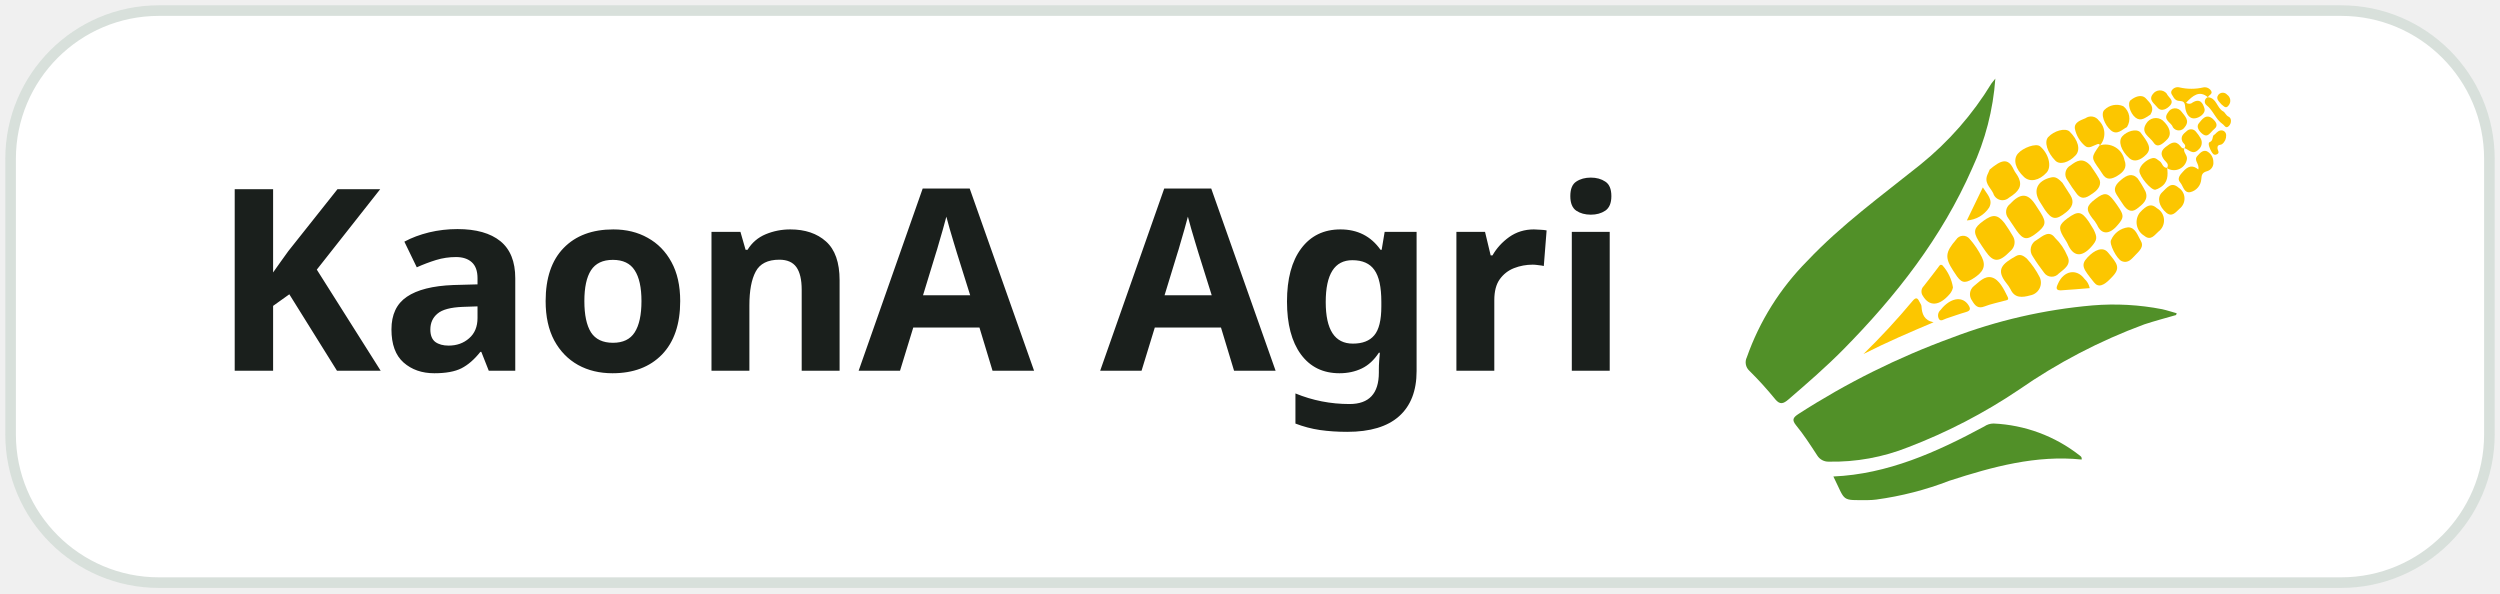
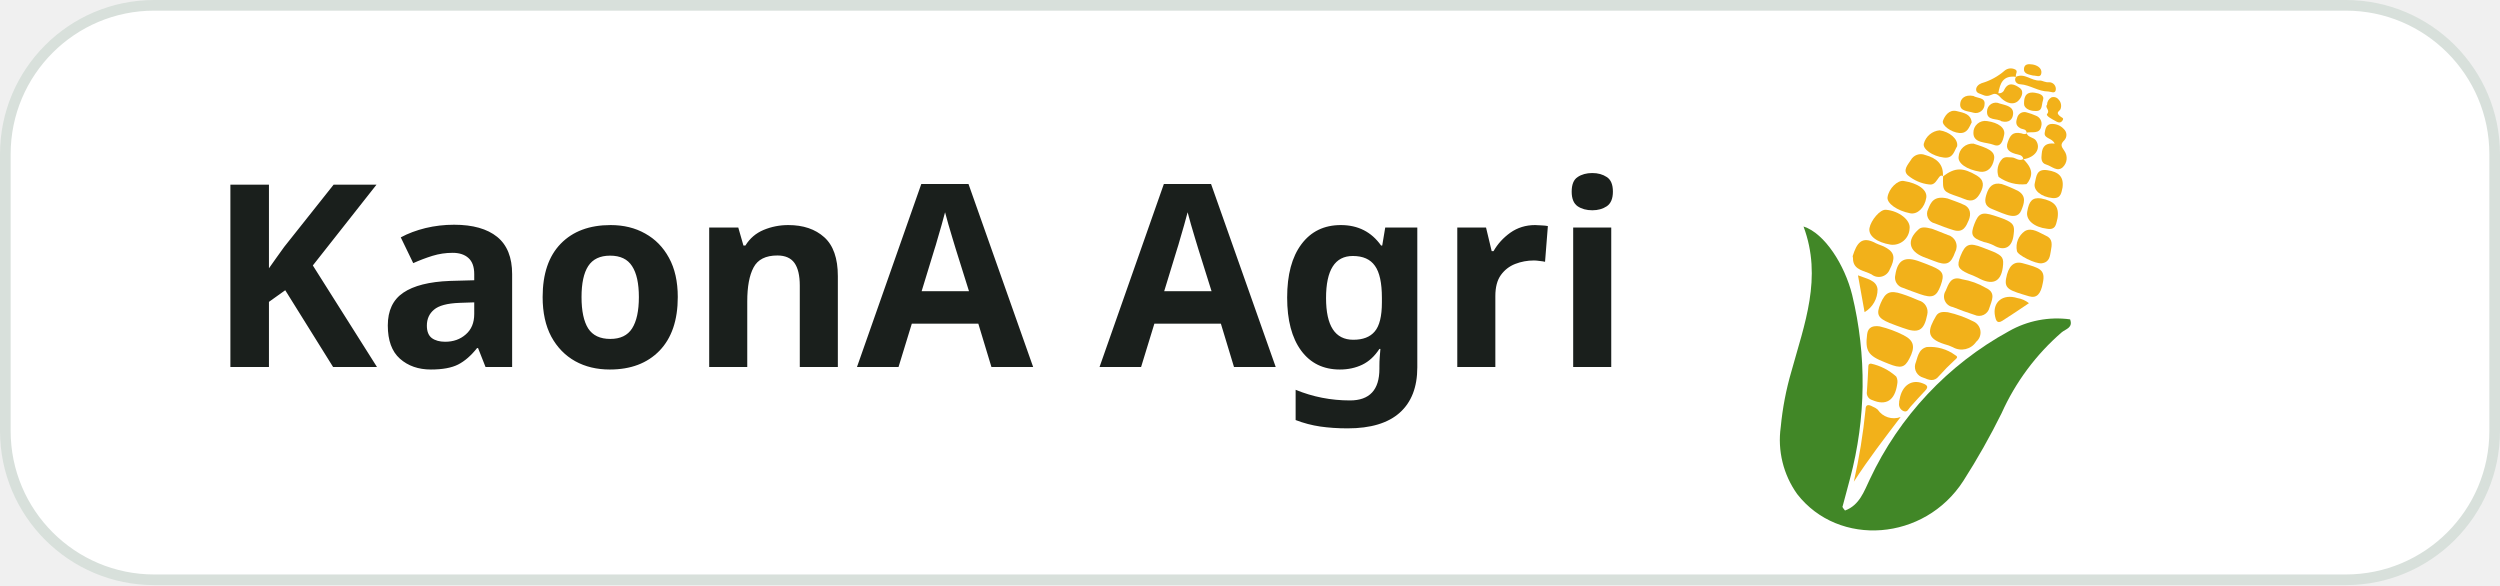
- <svg xmlns="http://www.w3.org/2000/svg" id="Layer_1" data-name="Layer 1" viewBox="0 0 236 56">
+ <svg xmlns="http://www.w3.org/2000/svg" id="Layer_1" data-name="Layer 1" viewBox="0 0 235 55">
  <defs>
-     <style>.cls-1{fill:#fff;stroke:#d8e0db;}.cls-2{isolation:isolate;font-size:24px;fill:#1a1f1c;font-family:NotoSansThai-Bold, Noto Sans Thai;font-weight:700;}.cls-3{fill:#519028;}.cls-4{fill:#fcc600;}</style>
+     <style>.cls-1{fill:#fff;stroke:#d8e0db;}.cls-2{isolation:isolate;font-size:24px;fill:#1a1f1c;font-family:NotoSansThai-Bold, Noto Sans Thai;font-weight:700;}.cls-3{fill:#418727;}.cls-4{fill:#f2b11a;}</style>
  </defs>
-   <rect class="cls-1" x="1" y="1" width="234" height="54" rx="14" />
-   <text class="cls-2" transform="translate(20 35)">KaonA Agri</text>
-   <path class="cls-3" d="M205.42,29.74c-1,.29-2,.55-3,.88a52.68,52.68,0,0,0-11.85,6.18,51.83,51.83,0,0,1-10.42,5.41,19.24,19.24,0,0,1-7.53,1.37,1.23,1.23,0,0,1-1.07-.58c-.65-1-1.3-2-2-2.85-.41-.51-.3-.73.24-1.08a72.54,72.54,0,0,1,14.44-7.18,49.17,49.17,0,0,1,13.31-3.06,24,24,0,0,1,6.57.36c.46.1.92.26,1.37.38Z" />
-   <path class="cls-3" d="M188.36,7.42a24.18,24.18,0,0,1-2.19,8.48C183.3,22.43,179,27.93,174,33c-1.64,1.66-3.4,3.18-5.16,4.7-.5.43-.81.52-1.25,0A33.5,33.5,0,0,0,165.14,35a1.08,1.08,0,0,1-.24-1.27,24.4,24.4,0,0,1,5.69-9.08c3.24-3.43,7-6.15,10.68-9.1A29.68,29.68,0,0,0,188,7.87C188.08,7.77,188.16,7.68,188.36,7.42Z" />
-   <path class="cls-3" d="M196.51,43.38c-4.28-.44-8.38.67-12.48,2a30.63,30.63,0,0,1-6.92,1.78,6.3,6.3,0,0,1-.75.05c-2.62,0-2.09.19-3.29-2.23,5.1-.22,9.72-2.28,14.24-4.72a1.56,1.56,0,0,1,.88-.28,14.19,14.19,0,0,1,8.11,3C196.39,43.06,196.54,43.11,196.51,43.38Z" />
-   <path class="cls-4" d="M189.78,23.7c-1.08,1.11-1.61,1.09-2.36,0-.21-.31-.43-.62-.63-.94-.55-.9-.46-1.25.43-1.9s1.34-.64,2,.19c.28.39.54.81.79,1.23A1.08,1.08,0,0,1,189.78,23.7Z" />
-   <path class="cls-4" d="M191.32,24.4a8,8,0,0,1,1.23,1.77,1.22,1.22,0,0,1-.88,1.71c-.79.22-1.49.28-1.88-.58a3.53,3.53,0,0,0-.41-.6c-1-1.27-.35-1.81.93-2.53C190.74,23.93,191.05,24.18,191.32,24.4Z" />
-   <path class="cls-4" d="M185.93,22.55a7.89,7.89,0,0,1,1.15,1.71c.42.86.17,1.43-.87,2.07-.78.47-1.1.37-1.65-.51l-.18-.27c-.8-1.23-.75-1.74.28-2.93A.78.78,0,0,1,185.93,22.55Z" />
-   <path class="cls-4" d="M182.53,30.42c-2.22.94-4.35,1.85-6.62,3a66.43,66.43,0,0,0,4.63-5c.33-.4.49-.29.65.06.07.15.2.29.2.45C181.43,29.63,181.64,30.25,182.53,30.42Z" />
-   <path class="cls-4" d="M189.73,19.27c1-1.07,1.67-1.05,2.38,0,.18.28.36.54.53.82.56.9.49,1.22-.4,1.92s-1.25.62-1.86-.22c-.28-.4-.54-.81-.82-1.22A.94.94,0,0,1,189.73,19.27Z" />
-   <path class="cls-4" d="M194,22.46a5,5,0,0,1,1.15,1.68c.44.83-.29,1.25-.8,1.68a.88.88,0,0,1-1.39-.08c-.38-.5-.74-1-1.07-1.54a1.05,1.05,0,0,1,.38-1.55C192.86,22.26,193.45,21.7,194,22.46Z" />
-   <path class="cls-4" d="M194.69,17.25l.75,1.17c.4.64.19,1.15-.4,1.62-.95.76-1.33.72-2-.23l-.48-.76c-.67-1.07-.25-2,1.06-2.3C194.05,16.65,194.29,16.85,194.69,17.25Z" />
-   <path class="cls-4" d="M197.4,23.32c-.91,1-1.7.91-2.22-.31-.11-.25-.29-.46-.42-.7-.46-.81-.39-1.1.41-1.7,1-.73,1.32-.67,2,.3l.47.76C198,22.42,198,22.64,197.4,23.32Z" />
-   <path class="cls-4" d="M187.83,16c1-.83,1.71-1.21,2.26,0,.13.29.37.53.49.83.32.74,0,1.25-.93,1.83a.91.91,0,0,1-1.49-.42c-.28-.58-.94-1-.49-1.87Z" />
-   <path class="cls-4" d="M199.91,21.24c-.76.92-1.52.94-1.94,0a3.31,3.31,0,0,0-.47-.66c-.61-.82-.56-1.13.3-1.79s1.17-.62,1.78.19c.18.24.35.48.51.73C200.5,20.36,200.47,20.6,199.91,21.24Z" />
-   <path class="cls-4" d="M197.35,15.64c.17.26.51.72.79,1.21s0,1-.52,1.36-1,.75-1.54.13a13.8,13.8,0,0,1-.92-1.34.93.93,0,0,1,.31-1.39C196,15.21,196.6,14.8,197.35,15.64Z" />
-   <path class="cls-4" d="M193.2,16.29c-.69.76-1.57.94-2.13.42-.82-.76-1.06-1.65-.58-2.21s1.7-1,2.09-.69C193.4,14.5,193.71,15.73,193.2,16.29Z" />
-   <path class="cls-4" d="M199.3,26.23c-.72.77-1.23.94-1.63.42-1-1.25-1.3-1.61-.62-2.34s1.46-1.06,1.94-.48C199.9,24.92,200.24,25.3,199.3,26.23Z" />
-   <path class="cls-4" d="M186.34,27c.46-.35,1-1,1.69-.81s1.14,1.11,1.5,1.85c.15.31-.14.3-.31.35-.63.18-1.28.3-1.89.54s-.89-.08-1.16-.54A1,1,0,0,1,186.34,27Z" />
-   <path class="cls-4" d="M184.06,27.75c-1,1.17-1.94,1.2-2.55.17a.71.71,0,0,1,.09-.91c.47-.59.92-1.19,1.38-1.79.1-.14.17-.3.38-.18a4.09,4.09,0,0,1,1,2.09A1.36,1.36,0,0,1,184.06,27.75Z" />
-   <path class="cls-4" d="M198.2,13.73a1.83,1.83,0,0,1,2.35,1.39c.28.7-.09,1.12-.66,1.47s-1.06.44-1.43-.19a4.81,4.81,0,0,0-.27-.41c-.8-1.12-.8-1.12,0-2.26Z" />
-   <path class="cls-4" d="M195.94,14.66c-.65.7-1.5.93-1.91.51-.77-.77-1.08-1.8-.68-2.23.56-.6,1.58-.88,2-.54C196.18,13.21,196.43,14.13,195.94,14.66Z" />
-   <path class="cls-4" d="M201.79,16.84a9.4,9.4,0,0,1,.75,1.25c.3.77-.28,1.21-.82,1.62s-.95.09-1.25-.33-.44-.68-.66-1c-.4-.63,0-1.05.47-1.44S201.28,16.3,201.79,16.84Z" />
-   <path class="cls-4" d="M201.52,24.14c-.26.25-.61.77-1.23.51-.46-.18-1.23-1.67-1-2a2,2,0,0,1,1.6-1.19c.7,0,.9.77,1.21,1.29S202,23.65,201.52,24.14Z" />
-   <path class="cls-4" d="M207.52,16c.14-.55-.49-.85-.08-1.29.23-.26.51-.57.87-.44a1.12,1.12,0,0,1,.63,1,.81.81,0,0,1-.56.88c-.48.13-.55.32-.58.78a1.35,1.35,0,0,1-1,1.2c-.64.15-.69-.57-1-.92s0-.71.27-1C206.56,15.65,207,15.56,207.52,16Z" />
-   <path class="cls-4" d="M198.22,13.73c0-.14-.11-.16-.23-.12-.39.13-.81.49-1.18.15a2.9,2.9,0,0,1-.94-1.6c-.1-.62.56-.81,1-1a.9.9,0,0,1,1.26.22,1.71,1.71,0,0,1,.07,2.39Z" />
-   <path class="cls-4" d="M208.43,9.18c-.81-.68-1.42-.16-2.06.51a.45.45,0,0,0,.59,0c.73-.46,1,.07,1.14.55s-.5.89-.89.93c-.66.08-.9-.65-.93-1.09s-.18-.53-.52-.55a.63.63,0,0,1-.55-.3c-.1-.21-.35-.41-.21-.67a.67.67,0,0,1,.74-.31,4.93,4.93,0,0,0,2.26,0,.71.71,0,0,1,.72.31c.21.32-.22.4-.29.62Z" />
-   <path class="cls-4" d="M203.76,21.86c-.36.31-.72.92-1.35.39a1.49,1.49,0,0,1-.42-2.17c.7-.77,1.11-.88,1.63-.42A1.32,1.32,0,0,1,203.76,21.86Z" />
-   <path class="cls-4" d="M202.05,12.49c.72.95,1.12,1.51.56,2.09s-1.17.75-1.61.35c-.79-.73-1.07-1.61-.65-2.07S201.64,12.1,202.05,12.49Z" />
-   <path class="cls-4" d="M204.58,15.83c.08.71.1,1.41-.66,1.87a1.46,1.46,0,0,1-.46.21c-.39.06-1.49-1.23-1.5-1.76s.73-1.12,1.22-1.22c.33-.07.49.16.71.3s.27.64.69.61Z" />
-   <path class="cls-4" d="M200.78,12c-.45.22-.93.81-1.52.3s-1-1.56-.6-1.93a1.62,1.62,0,0,1,1.77-.35A1.48,1.48,0,0,1,200.78,12Z" />
-   <path class="cls-4" d="M205.74,19.71c-.33.3-.69.82-1.23.38-.72-.6-.91-1.45-.42-1.92s.88-1.05,1.56-.46A1.22,1.22,0,0,1,205.74,19.71Z" />
-   <path class="cls-4" d="M204.58,15.84c.2-.37-.12-.55-.27-.74-.34-.45-.38-.83.12-1.22s.91-.67,1.38-.11c.1.12.18.28.39.23v0c-.13.39.28.59.25,1a1.24,1.24,0,0,1-1.86.89Z" />
-   <path class="cls-4" d="M204.15,11.36c.7.63.89,1.33.43,1.8s-.93.84-1.28.3-1.27-.9-.7-1.79A1.05,1.05,0,0,1,204.15,11.36Z" />
-   <path class="cls-4" d="M183.41,29c.9-.94,1.89-1,2.41-.2.21.33.22.53-.24.66-.63.18-1.24.41-1.86.61-.23.07-.5.31-.68.05a.69.69,0,0,1,.15-.86Z" />
-   <path class="cls-4" d="M197.27,27.2c-.93.07-1.84.16-2.75.21-.54,0-.37-.36-.24-.64.54-1.22,1.74-1.45,2.49-.45A1.59,1.59,0,0,1,197.27,27.2Z" />
-   <path class="cls-4" d="M203,10.82c-.47.29-.9.68-1.41.28s-.8-1.37-.45-1.65,1-.62,1.44-.15S203.41,10.15,203,10.82Z" />
-   <path class="cls-4" d="M185.67,20.81l1.51-3.12c.4.65,1,1.17.59,1.91A2.71,2.71,0,0,1,185.67,20.81Z" />
-   <path class="cls-4" d="M206.2,14c.24-.31-.09-.44-.18-.63-.22-.48.1-.74.41-1a.58.58,0,0,1,.88.08,3.68,3.68,0,0,1,.42.59.84.84,0,0,1-.18,1.07c-.56.58-.92,0-1.36-.14Z" />
-   <path class="cls-4" d="M205.11,12c-.1-.43-1-.67-.45-1.38a.75.75,0,0,1,1.28-.07c.32.42.8.84.31,1.44A.67.67,0,0,1,205.11,12Z" />
-   <path class="cls-4" d="M208.43,9.18c.82.06.83,1,1.43,1.33.19.09.25.38.53.51s.29.62,0,.89-.4-.09-.59-.21c-.65-.45-.87-1.27-1.49-1.76a.44.44,0,0,1,.09-.76Z" />
-   <path class="cls-4" d="M204.54,8.84c.11.32.74.61.33,1.1-.27.32-.85.68-1.23.18-.26-.34-.86-.69-.41-1.24A.82.82,0,0,1,204.54,8.84Z" />
-   <path class="cls-4" d="M209.08,12.69c.21-.23.41-.41.68-.38a.46.46,0,0,1,.39.46,1,1,0,0,1-.38.83c-.15.12-.46,0-.44.39,0,.19.26.44-.06.58s-.42-.13-.52-.28-.39-.79-.16-.87C209,13.26,208.77,12.78,209.08,12.69Z" />
-   <path class="cls-4" d="M208.91,11.24c.24.23.54.6.13.93s-.6.88-1.13.47c-.3-.23-.62-.67-.34-1S208.25,10.65,208.91,11.24Z" />
-   <path class="cls-4" d="M209.69,9.84c-.21-.26-.56-.52-.27-.9a.54.54,0,0,1,.82,0,.69.69,0,0,1,.15,1C210.11,10.33,209.92,10,209.69,9.84Z" />
+   <rect class="cls-1" x="0.5" y="0.5" width="234" height="54" rx="14" />
+   <text class="cls-2" transform="translate(19.5 34.5)">KaonA Agri</text>
+   <path class="cls-3" d="M173.93,48.49c1.37-.5,1.8-1.83,2.33-2.93a30.74,30.74,0,0,1,13.08-13.93,9.13,9.13,0,0,1,5.75-1.11c.29.79-.4.9-.78,1.21a21.92,21.92,0,0,0-5.66,7.61,66.36,66.36,0,0,1-3.6,6.37c-3.64,5.65-11.7,6.26-15.61,1.24a8.75,8.75,0,0,1-1.55-6.31,28,28,0,0,1,1-5.22c1.22-4.44,2.94-8.81,1.14-13.63,2,.64,3.88,3.64,4.57,6.42a35,35,0,0,1-.19,17.25c-.22.88-.48,1.75-.7,2.62C173.64,48.17,173.8,48.31,173.93,48.49Z" transform="translate(-0.5 -0.5)" />
+   <path class="cls-4" d="M181.66,30.08c-.3,1.53-.83,1.79-2.3,1.24-.41-.15-.83-.29-1.24-.46-1.12-.47-1.28-.82-.84-1.85s.86-1.26,2-.88c.54.17,1.06.39,1.58.61A1.11,1.11,0,0,1,181.66,30.08Z" transform="translate(-0.5 -0.5)" />
+   <path class="cls-4" d="M183.6,29.85a10.23,10.23,0,0,1,2.37.85,1.14,1.14,0,0,1,.29,1.93,1.65,1.65,0,0,1-2.19.51,4.23,4.23,0,0,0-.8-.29c-1.77-.56-1.54-1.35-.78-2.65C182.74,29.77,183.21,29.81,183.6,29.85Z" transform="translate(-0.5 -0.5)" />
+   <path class="cls-4" d="M177.19,31.18a10.22,10.22,0,0,1,2.25.83c1,.51,1.11,1.12.53,2.22-.43.83-.81.92-1.93.47l-.35-.14c-1.59-.62-1.88-1.07-1.68-2.64C176.09,31.24,176.57,31.09,177.19,31.18Z" transform="translate(-0.5 -0.5)" />
+   <path class="cls-4" d="M179.16,39.7c-1.52,2-3,3.91-4.4,6.08a55.65,55.65,0,0,0,1.1-6.77c0-.51.28-.51.67-.29A1.64,1.64,0,0,1,177,39,1.83,1.83,0,0,0,179.16,39.7Z" transform="translate(-0.5 -0.5)" />
+   <path class="cls-4" d="M178.66,26.34c.22-1.43.91-1.78,2.31-1.25.35.13.71.26,1.06.41,1.13.46,1.28.77.89,1.84s-.79,1.21-1.94.81c-.54-.18-1.06-.39-1.6-.59A1,1,0,0,1,178.66,26.34Z" transform="translate(-0.5 -0.5)" />
+   <path class="cls-4" d="M184.93,26.75a6.53,6.53,0,0,1,2.24.81c1,.46.54,1.21.34,1.86a1,1,0,0,1-1.4.68c-.7-.22-1.38-.47-2.05-.74a1,1,0,0,1-.67-1.52C183.67,27.2,183.87,26.41,184.93,26.75Z" transform="translate(-0.5 -0.5)" />
+   <path class="cls-4" d="M182.09,22c.34.13.93.35,1.51.59a1.1,1.1,0,0,1,.69,1.59c-.41,1.15-.8,1.33-2,.85l-1-.38c-1.36-.56-1.56-1.55-.51-2.53C181.08,21.8,181.44,21.84,182.09,22Z" transform="translate(-0.5 -0.5)" />
+   <path class="cls-4" d="M188.76,25.66c-.19,1.37-1,1.7-2.36.94a8.41,8.41,0,0,0-.87-.37c-1-.45-1.11-.73-.74-1.67.45-1.13.83-1.28,2.08-.79l1,.39C188.76,24.56,188.88,24.76,188.76,25.66Z" transform="translate(-0.5 -0.5)" />
+   <path class="cls-4" d="M174.65,24.58c.38-1.21.84-1.94,2.15-1.23.33.17.71.25,1,.44.81.46.87,1,.33,2.05a1.1,1.1,0,0,1-1.71.45c-.66-.35-1.61-.38-1.73-1.32C174.7,24.82,174.67,24.68,174.65,24.58Z" transform="translate(-0.5 -0.5)" />
+   <path class="cls-4" d="M189.78,22.55c-.12,1.19-.84,1.62-1.9,1a3.73,3.73,0,0,0-.89-.3c-1.14-.38-1.29-.67-.9-1.69s.72-1.16,1.84-.8c.33.1.66.22,1,.35C189.77,21.48,189.9,21.71,189.78,22.55Z" transform="translate(-0.5 -0.5)" />
+   <path class="cls-4" d="M183.58,19.16c.34.13,1,.34,1.57.61s.65.87.41,1.43-.5,1.2-1.4.94c-.61-.18-1.2-.41-1.78-.64a.93.93,0,0,1-.63-1.35C182,19.51,182.3,18.86,183.58,19.16Z" transform="translate(-0.5 -0.5)" />
+   <path class="cls-4" d="M180,22a1.59,1.59,0,0,1-1.77,1.5c-1.31-.21-2.13-.84-2-1.56s1-1.79,1.56-1.72C179,20.32,180.13,21.2,180,22Z" transform="translate(-0.5 -0.5)" />
+   <path class="cls-4" d="M192.52,27.12c-.18,1-.56,1.45-1.29,1.23-1.78-.53-2.33-.67-2.16-1.65.2-1.15.7-1.69,1.55-1.46C192.22,25.68,192.81,25.83,192.52,27.12Z" transform="translate(-0.5 -0.5)" />
+   <path class="cls-4" d="M180.53,34.73c.22-.55.26-1.41,1.09-1.61a4,4,0,0,1,2.68.77c.35.18.06.34-.07.47a20.08,20.08,0,0,0-1.45,1.47c-.46.58-.92.41-1.49.17A1.06,1.06,0,0,1,180.53,34.73Z" transform="translate(-0.5 -0.5)" />
+   <path class="cls-4" d="M178.84,36.6c-.22,1.56-1.06,2.06-2.34,1.51a.7.7,0,0,1-.51-.81c.06-.76.09-1.51.13-2.27,0-.17,0-.34.25-.35a5.21,5.21,0,0,1,2.38,1.22A1.05,1.05,0,0,1,178.84,36.6Z" transform="translate(-0.5 -0.5)" />
+   <path class="cls-4" d="M183.13,17.09c1.13-.86,1.87-.87,3.19-.09.73.44.66,1,.34,1.61s-.73.94-1.5.6l-.53-.2c-1.52-.52-1.52-.52-1.48-1.93Z" transform="translate(-0.5 -0.5)" />
+   <path class="cls-4" d="M181.57,19.09c-.15.94-.83,1.59-1.51,1.46-1.24-.24-2.23-.95-2.13-1.53.13-.81.94-1.6,1.52-1.51C180.83,17.73,181.69,18.37,181.57,19.09Z" transform="translate(-0.5 -0.5)" />
+   <path class="cls-4" d="M188.66,17.8a12,12,0,0,1,1.56.66c.8.49.54,1.18.28,1.82s-.85.58-1.42.39-.88-.35-1.32-.52c-.81-.32-.7-.89-.5-1.48S187.82,17.61,188.66,17.8Z" transform="translate(-0.5 -0.5)" />
+   <path class="cls-4" d="M193.27,24.15c-.08.35-.07,1-.85,1.1-.56.08-2.29-.77-2.33-1.16a1.83,1.83,0,0,1,.75-1.87c.67-.38,1.38.17,2,.45S193.4,23.47,193.27,24.15Z" transform="translate(-0.5 -0.5)" />
+   <path class="cls-4" d="M193.64,14c-.23-.54-1-.46-.94-1,.06-.35.12-.76.55-.84a1.45,1.45,0,0,1,1.25.47.74.74,0,0,1,.05,1.05c-.38.37-.32.56,0,1a1.18,1.18,0,0,1-.15,1.54c-.52.48-1.05-.11-1.55-.25s-.48-.6-.43-1C192.47,14.22,192.84,13.91,193.64,14Z" transform="translate(-0.5 -0.5)" />
+   <path class="cls-4" d="M183.15,17.08c-.12-.12-.22-.08-.31,0-.29.32-.45.85-1,.76a3.76,3.76,0,0,1-2-.86c-.51-.47,0-1,.27-1.42a1.08,1.08,0,0,1,1.36-.49c1.1.3,1.74.89,1.66,2Z" transform="translate(-0.5 -0.5)" />
+   <path class="cls-4" d="M190,7.72c-1.24-.15-1.49.63-1.66,1.54a.51.51,0,0,0,.57-.34c.39-.77,1-.48,1.46-.14s.11,1-.24,1.27c-.59.42-1.3-.07-1.62-.43s-.53-.35-.87-.19a.82.82,0,0,1-.73,0c-.24-.12-.61-.15-.65-.45s.21-.55.51-.66a5.72,5.72,0,0,0,2.19-1.2.9.9,0,0,1,.9-.12c.42.15.06.46.14.68Z" transform="translate(-0.5 -0.5)" />
+   <path class="cls-4" d="M193.91,21c-.14.45-.09,1.17-1,1-1.2-.14-2-.82-1.85-1.61.17-1,.49-1.35,1.29-1.24C193.6,19.39,194.08,19.9,193.91,21Z" transform="translate(-0.5 -0.5)" />
+   <path class="cls-4" d="M186,14c1.33.42,2.09.69,1.94,1.48s-.63,1.26-1.33,1.16c-1.24-.2-2.09-.79-2-1.41A1.31,1.31,0,0,1,186,14Z" transform="translate(-0.5 -0.5)" />
+   <path class="cls-4" d="M190.68,15.44c.54.56,1,1.14.6,1.94a1.42,1.42,0,0,1-.29.43,3.75,3.75,0,0,1-2.62-.68,1.63,1.63,0,0,1,.35-1.7c.28-.24.59-.13.9-.13s.68.4,1.07.15Z" transform="translate(-0.5 -0.5)" />
+   <path class="cls-4" d="M184.47,14.25c-.28.42-.35,1.18-1.26,1.06-1.06-.13-2-.8-1.87-1.31a1.7,1.7,0,0,1,1.48-1.25C183.76,12.88,184.59,13.58,184.47,14.25Z" transform="translate(-0.5 -0.5)" />
+   <path class="cls-4" d="M194.38,18.12c-.11.43-.11,1.06-.93,1-1.1-.11-1.84-.74-1.68-1.4s.15-1.37,1.19-1.22S194.51,17.1,194.38,18.12Z" transform="translate(-0.5 -0.5)" />
+   <path class="cls-4" d="M190.69,15.45c-.06-.42-.49-.4-.76-.49-.63-.19-.92-.49-.7-1.1s.44-1,1.26-.83c.17.05.36.14.52,0v0c.13.41.66.36.88.69.49.74-.07,1.58-1.2,1.75Z" transform="translate(-0.5 -0.5)" />
+   <path class="cls-4" d="M187.28,11.88c1.09.15,1.74.65,1.61,1.29s-.33,1.21-1,.94S186,14,186,13A1.1,1.1,0,0,1,187.28,11.88Z" transform="translate(-0.5 -0.5)" />
+   <path class="cls-4" d="M179.07,38c.23-1.28,1.14-1.88,2.18-1.46.42.16.56.33.21.69s-.92,1-1.39,1.52c-.17.18-.27.53-.62.4a.7.7,0,0,1-.43-.8C179,38.25,179.05,38.14,179.07,38Z" transform="translate(-0.5 -0.5)" />
+   <path class="cls-4" d="M191.22,29c-.85.57-1.67,1.13-2.51,1.66-.51.32-.6-.11-.67-.41-.29-1.34.72-2.17,2.1-1.73A2.26,2.26,0,0,1,191.22,29Z" transform="translate(-0.5 -0.5)" />
+   <path class="cls-4" d="M185.84,12c-.26.49-.41,1.06-1.17,1s-1.68-.73-1.53-1.15.55-1.08,1.28-.91S185.76,11.24,185.84,12Z" transform="translate(-0.5 -0.5)" />
+   <path class="cls-4" d="M175.77,29.84l-.62-3.46c.82.33,1.75.45,1.84,1.31A2.46,2.46,0,0,1,175.77,29.84Z" transform="translate(-0.5 -0.5)" />
+   <path class="cls-4" d="M191,13c0-.39-.38-.33-.58-.44-.54-.29-.4-.69-.28-1.07a.7.7,0,0,1,.91-.41,5.28,5.28,0,0,1,.79.28.82.82,0,0,1,.54,1c-.14.79-.88.49-1.39.61Z" transform="translate(-0.5 -0.5)" />
+   <path class="cls-4" d="M188.64,11.9c-.39-.31-1.4,0-1.36-.93a.83.83,0,0,1,1.19-.74c.59.17,1.33.27,1.26,1C189.69,11.72,189.35,12.08,188.64,11.9Z" transform="translate(-0.5 -0.5)" />
+   <path class="cls-4" d="M190,7.72c.82-.39,1.46.41,2.26.35.24,0,.49.2.85.16a.63.63,0,0,1,.63.74c-.07.37-.45.14-.71.13-.93,0-1.69-.61-2.62-.68-.3,0-.65-.28-.41-.7Z" transform="translate(-0.5 -0.5)" />
+   <path class="cls-4" d="M186,9.52c.32.22,1.12.12,1.05.76a.83.83,0,0,1-1.07.81c-.47-.15-1.29-.12-1.22-.83C184.79,9.78,185.19,9.36,186,9.52Z" transform="translate(-0.5 -0.5)" />
+   <path class="cls-4" d="M192.92,10.35a.81.81,0,0,1,.4-.69.59.59,0,0,1,.68.19.85.85,0,0,1,.19.9c-.07.19-.43.28-.16.57s.54.23.33.53-.5.11-.69,0-.9-.45-.74-.64C193.25,10.86,192.68,10.6,192.92,10.35Z" transform="translate(-0.5 -0.5)" />
+   <path class="cls-4" d="M191.79,9.22c.39.06.92.21.75.71s0,1.07-.78,1c-.44,0-1-.24-1-.66S190.77,9.06,191.79,9.22Z" transform="translate(-0.5 -0.5)" />
+   <path class="cls-4" d="M191.6,7.6c-.36-.1-.88-.14-.85-.62s.43-.48.81-.42.89.31.83.8S191.91,7.59,191.6,7.6Z" transform="translate(-0.5 -0.5)" />
</svg>
